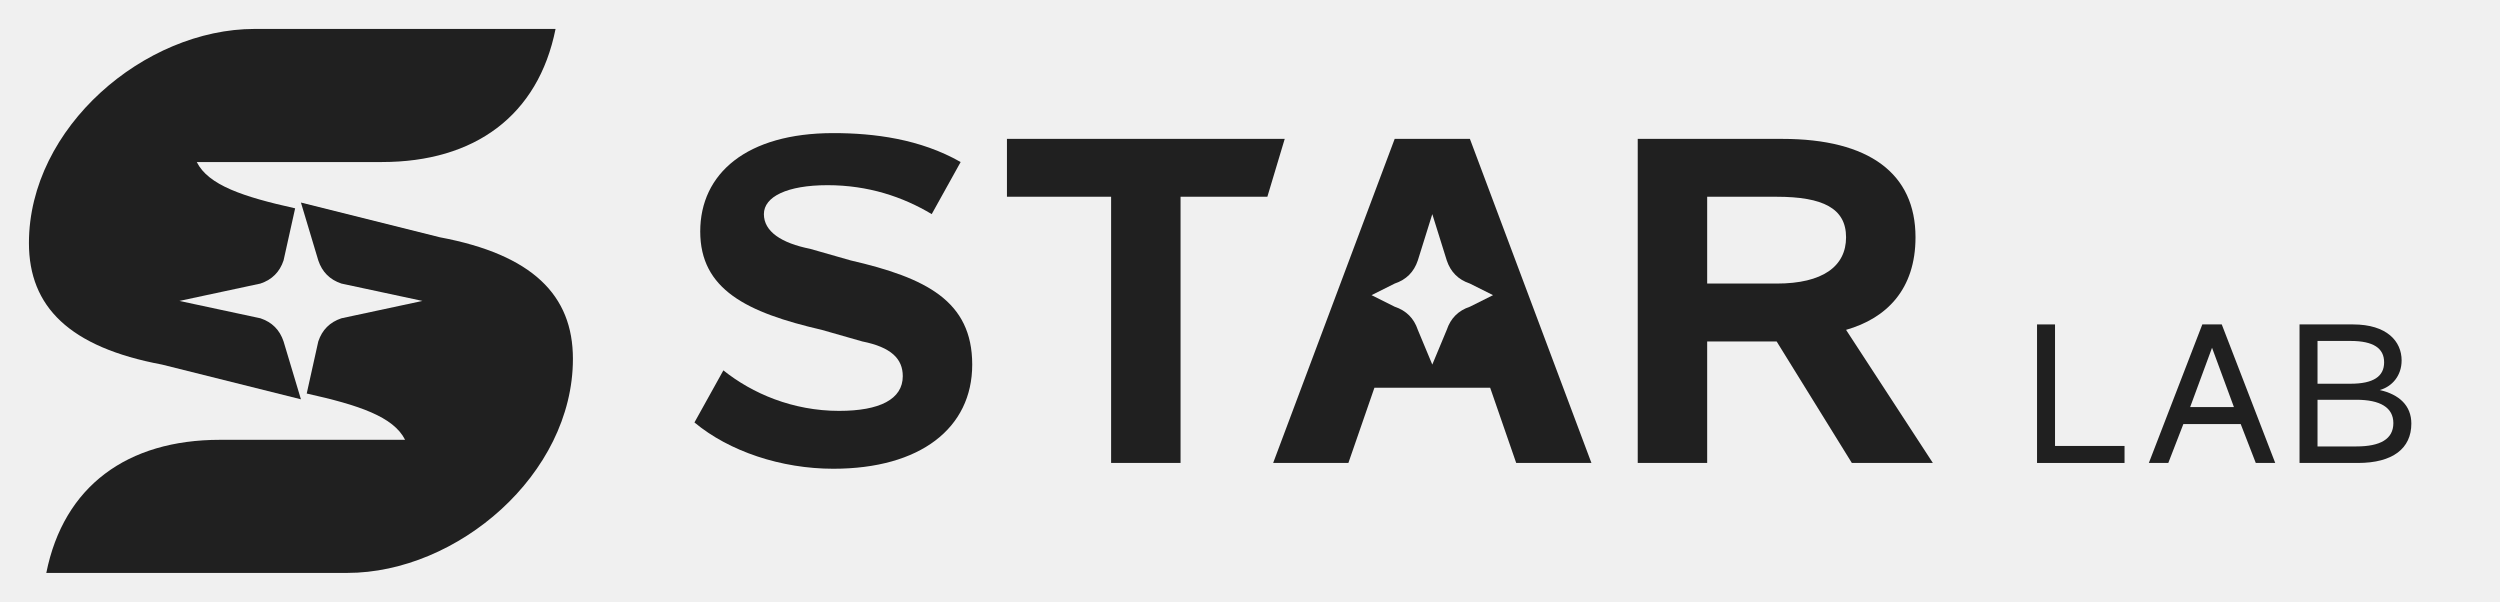
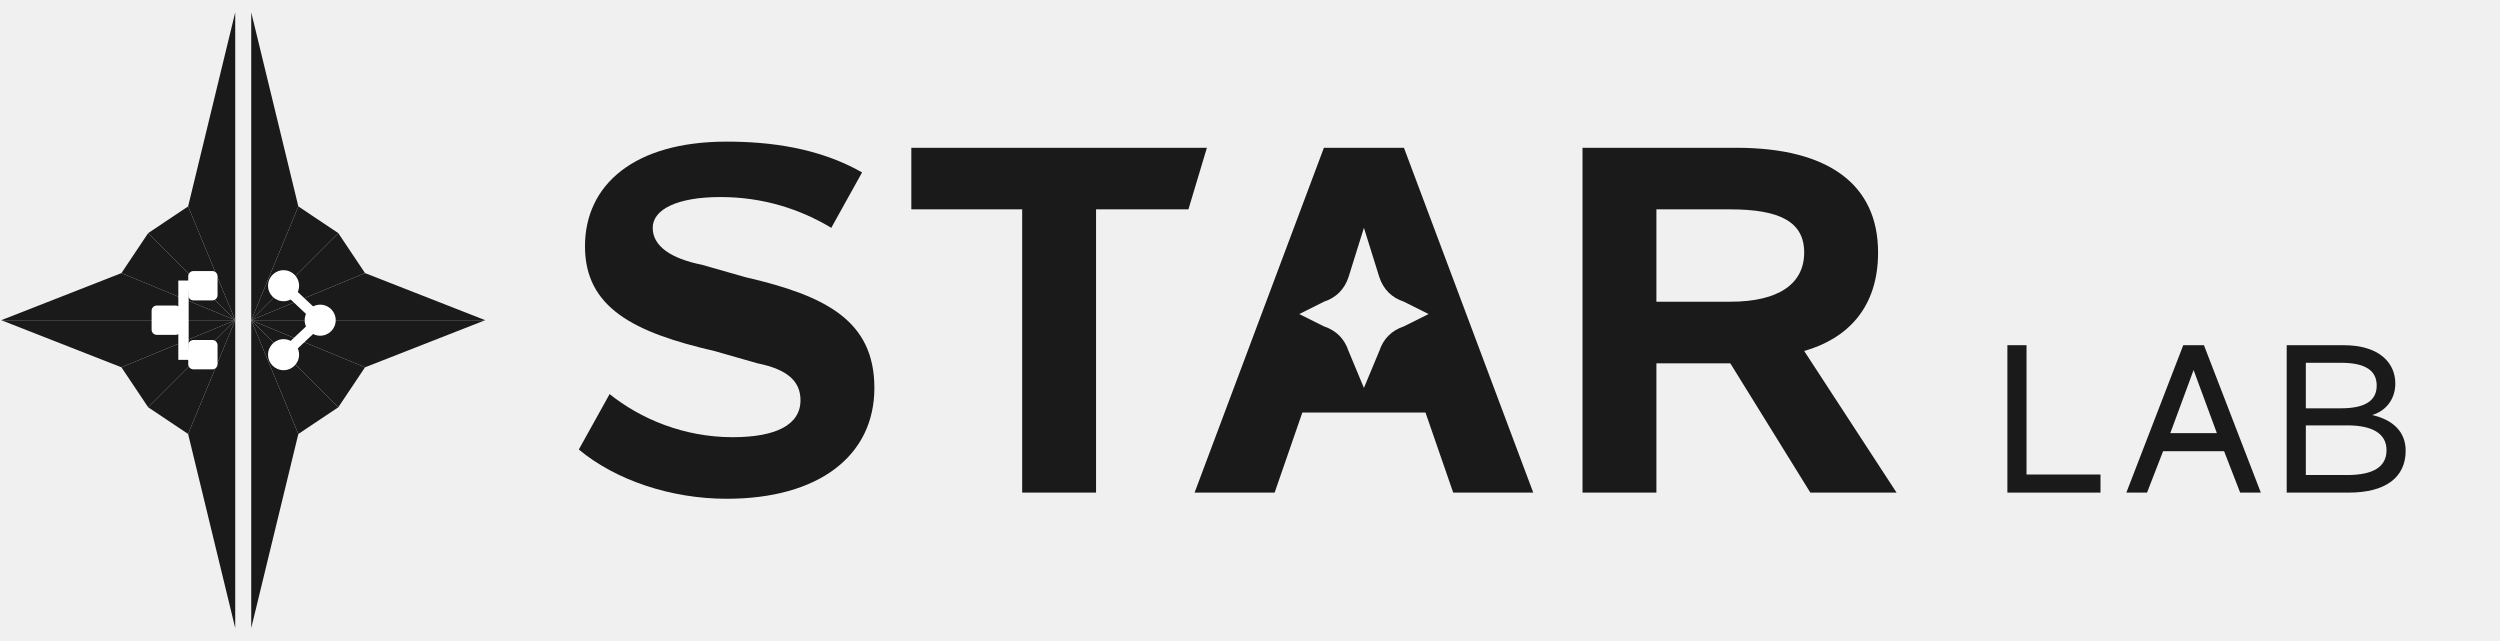
- <svg xmlns="http://www.w3.org/2000/svg" width="432" height="104" viewBox="0 0 432 104" role="img" aria-labelledby="title desc">
-   <path fill="#202020" d="M44 5 H96 C93 20 82 28 66 28 H34       C36 32 42 34 51 36 L49 45 Q48 48 45 49 L31 52       L45 55 Q48 56 49 59 L52 69 L28 63       C12 60 5 53 5 42 C5 22 25 5 44 5 Z" />
-   <path fill="#202020" transform="rotate(180 52 52)" d="M44 5 H96 C93 20 82 28 66 28 H34       C36 32 42 34 51 36 L49 45 Q48 48 45 49 L31 52       L45 55 Q48 56 49 59 L52 69 L28 63       C12 60 5 53 5 42 C5 22 25 5 44 5 Z" />
-   <g fill="#202020" fill-rule="evenodd" transform="translate(0 0)">
-     <g transform="translate(120 24)">
+ <svg xmlns="http://www.w3.org/2000/svg" width="406" height="104" viewBox="0 0 406 104" role="img" aria-labelledby="title desc">
+   <g transform="translate(-12.5 0)">
+     <g transform="translate(-1.3 0)">
+       <path fill="#1A1A1A" d="M52.00 52.00 L52.00 2.00 L44.35 33.52 Z" />
+       <path fill="#1A1A1A" d="M52.00 52.00 L52.00 102.00 L44.35 70.48 Z" />
+       <path fill="#1A1A1A" d="M52.00 52.00 L37.86 66.14 L44.35 70.48 Z" />
+       <path fill="#1A1A1A" d="M52.00 52.00 L37.86 66.14 L33.52 59.65 Z" />
+       <path fill="#1A1A1A" d="M52.00 52.00 L14.00 52.00 L33.52 59.65 Z" />
+       <path fill="#1A1A1A" d="M52.00 52.00 L14.00 52.00 L33.52 44.35 Z" />
+       <path fill="#1A1A1A" d="M52.00 52.00 L37.86 37.86 L33.52 44.35 Z" />
+       <path fill="#1A1A1A" d="M52.00 52.00 L37.86 37.86 L44.35 33.52 Z" />
+       <g transform="translate(52 52) scale(0.7) translate(-52 -52)">
+         <path d="M44.5 44 H40 V60 H44.5 M40 52 H36" fill="none" stroke="#FFFFFF" stroke-width="2.4" />
+         <rect x="41.1" y="40.6" width="6.8" height="6.8" rx="1.2" fill="#FFFFFF" />
+         <rect x="41.1" y="56.6" width="6.8" height="6.8" rx="1.2" fill="#FFFFFF" />
+         <rect x="32.6" y="48.6" width="6.8" height="6.8" rx="1.2" fill="#FFFFFF" />
+       </g>
+     </g>
+     <g transform="translate(1.3 0)">
+       <path fill="#1A1A1A" d="M52.00 52.00 L52.00 2.00 L59.65 33.52 Z" />
+       <path fill="#1A1A1A" d="M52.00 52.00 L66.14 37.86 L59.65 33.52 Z" />
+       <path fill="#1A1A1A" d="M52.00 52.00 L66.14 37.86 L70.48 44.35 Z" />
+       <path fill="#1A1A1A" d="M52.00 52.00 L90.00 52.00 L70.48 44.35 Z" />
+       <path fill="#1A1A1A" d="M52.00 52.00 L90.00 52.00 L70.48 59.65 Z" />
+       <path fill="#1A1A1A" d="M52.00 52.00 L66.14 66.14 L70.48 59.65 Z" />
+       <path fill="#1A1A1A" d="M52.00 52.00 L66.14 66.14 L59.65 70.48 Z" />
+       <path fill="#1A1A1A" d="M52.00 52.00 L52.00 102.00 L59.65 70.48 Z" />
+       <g transform="translate(52 52) scale(0.7) translate(-52 -52)">
+         <path d="M59.5 44 L68 52 M59.5 60 L68 52" fill="none" stroke="#FFFFFF" stroke-width="2.4" stroke-linecap="round" />
+         <circle cx="59.5" cy="44" r="3.6" fill="#FFFFFF" />
+         <circle cx="59.5" cy="60" r="3.6" fill="#FFFFFF" />
+         <circle cx="68" cy="52" r="3.6" fill="#FFFFFF" />
+       </g>
+     </g>
+   </g>
+   <g fill="#1A1A1A" fill-rule="evenodd" transform="translate(94 0)">
+     <g transform="translate(0 24)">
      <path transform="translate(0 0)" d="M46 4 C39 0 31 -1 24 -1 C9 -1 1 6 1 16       C1 26 9 30 22 33 L29 35 C34 36 36 38 36 41       C36 45 32 47 25 47 C17 47 10 44 5 40 L0 49       C6 54 15 57 24 57 C39 57 48 50 48 39 C48 28 40 24 27 21       L20 19 C15 18 12 16 12 13 C12 10 16 8 23 8 C30 8 36 10 41 13 Z" />
      <path transform="translate(54 0)" d="M0 0 H48 L45 10 H30 V56 H18 V10 H0 Z" />
      <path transform="translate(100 0)" d="M0 56 L21 0 H34 L55 56 H42 L37.5 43 H17.5 L13 56 Z       M27.5 13 L30 21 Q31 24 34 25 L38 27 L34 29 Q31 30 30 33       L27.5 39 L25 33 Q24 30 21 29 L17 27 L21 25 Q24 24 25 21 Z" />
      <path transform="translate(163 0)" d="M0 0 H25 C40 0 48 6 48 17 C48 26 43 31 36 33       L51 56 H37 L24 35 H12 V56 H0 Z       M12 10 V25 H24 C32 25 36 22 36 17 C36 12 32 10 24 10 Z" />
    </g>
-     <g transform="translate(352 56.06) scale(.84)">
+     <g transform="translate(232 56.06) scale(.84)">
      <path transform="translate(0 0)" d="M0 0 H3.7 V25 H18 V28.5 H0 Z" />
      <path transform="translate(23 0)" d="M0 28.5 L11 0 H15 L26 28.5 H22 L18.9 20.5 H7.1 L4 28.5 Z       M8.5 17 H17.5 L13 4.8 Z" />
      <path transform="translate(54 0)" d="M0 0 H11 C18 0 21 3.5 21 7.4 C21 10.6 19 12.8 16.5 13.5       C20.5 14.4 23 16.7 23 20.4 C23 25.5 19.2 28.5 12 28.5 H0 Z       M3.7 3.4 V12.2 H10.5 C15.2 12.2 17.4 10.7 17.4 7.8       C17.4 4.9 15.2 3.4 10.5 3.4 Z       M3.7 15.5 V25.1 H11.7 C16.6 25.1 19.3 23.6 19.3 20.3       C19.3 17.1 16.6 15.5 11.7 15.5 Z" />
    </g>
  </g>
</svg>
